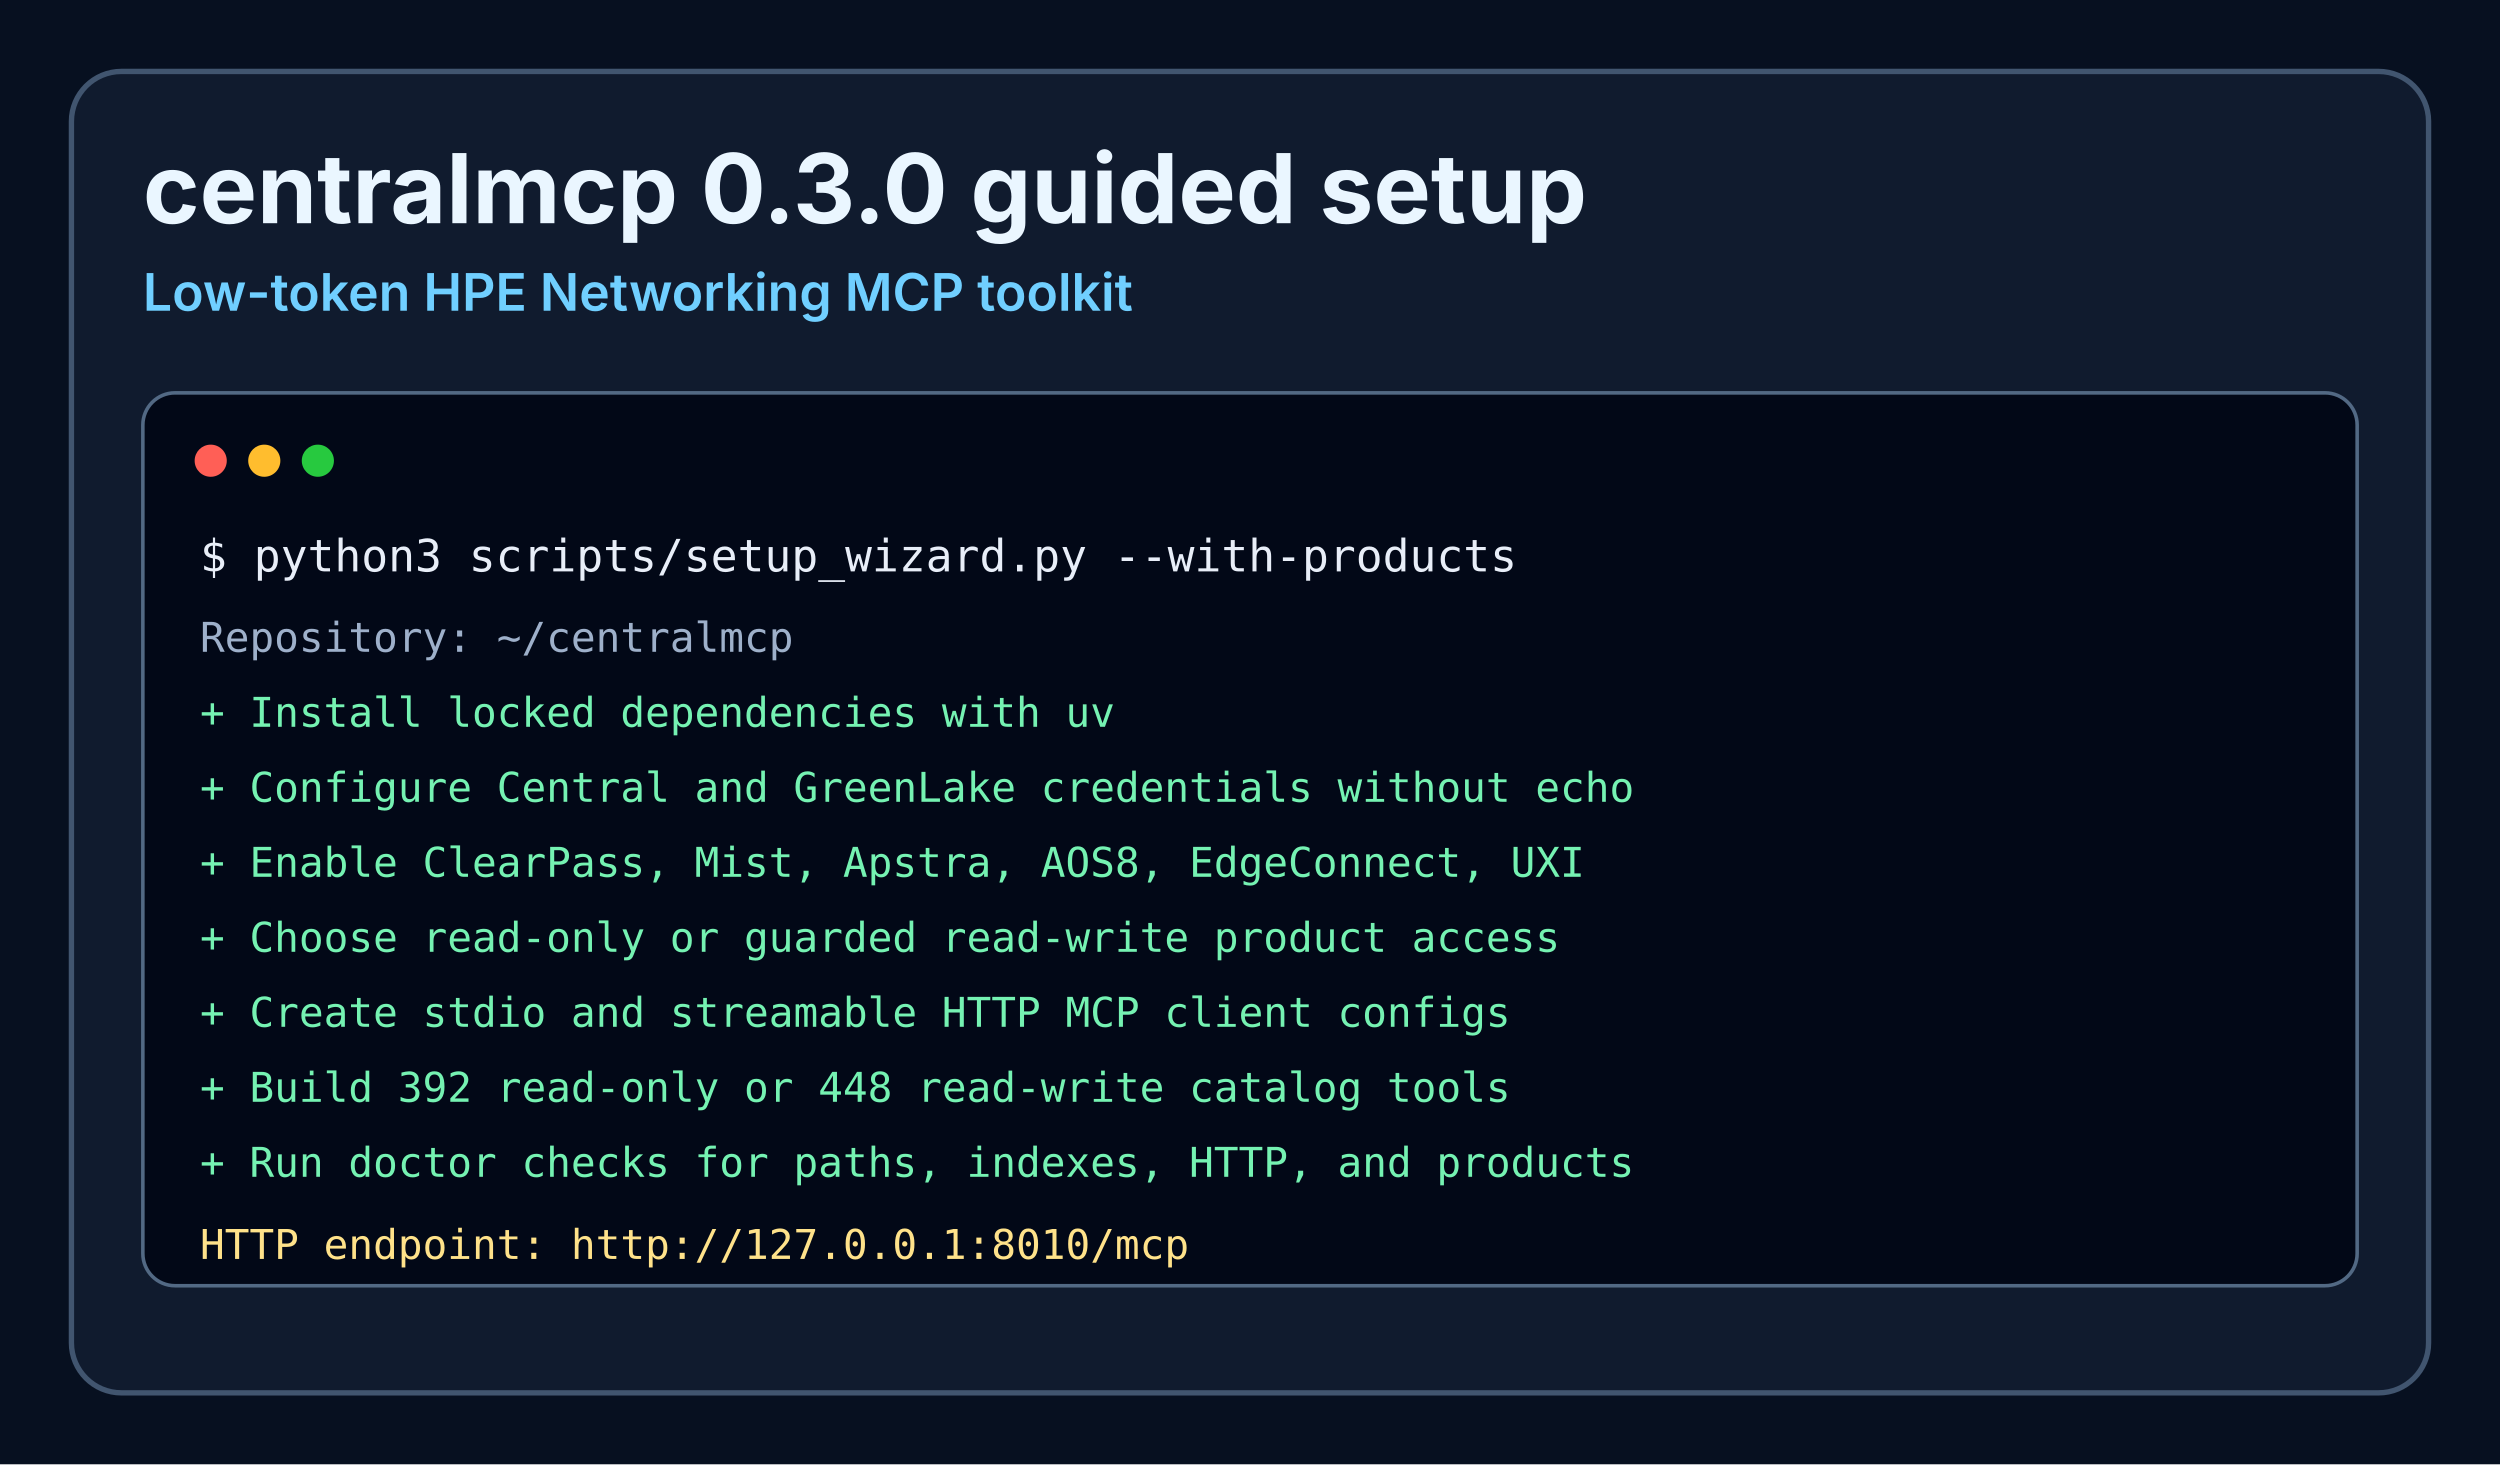
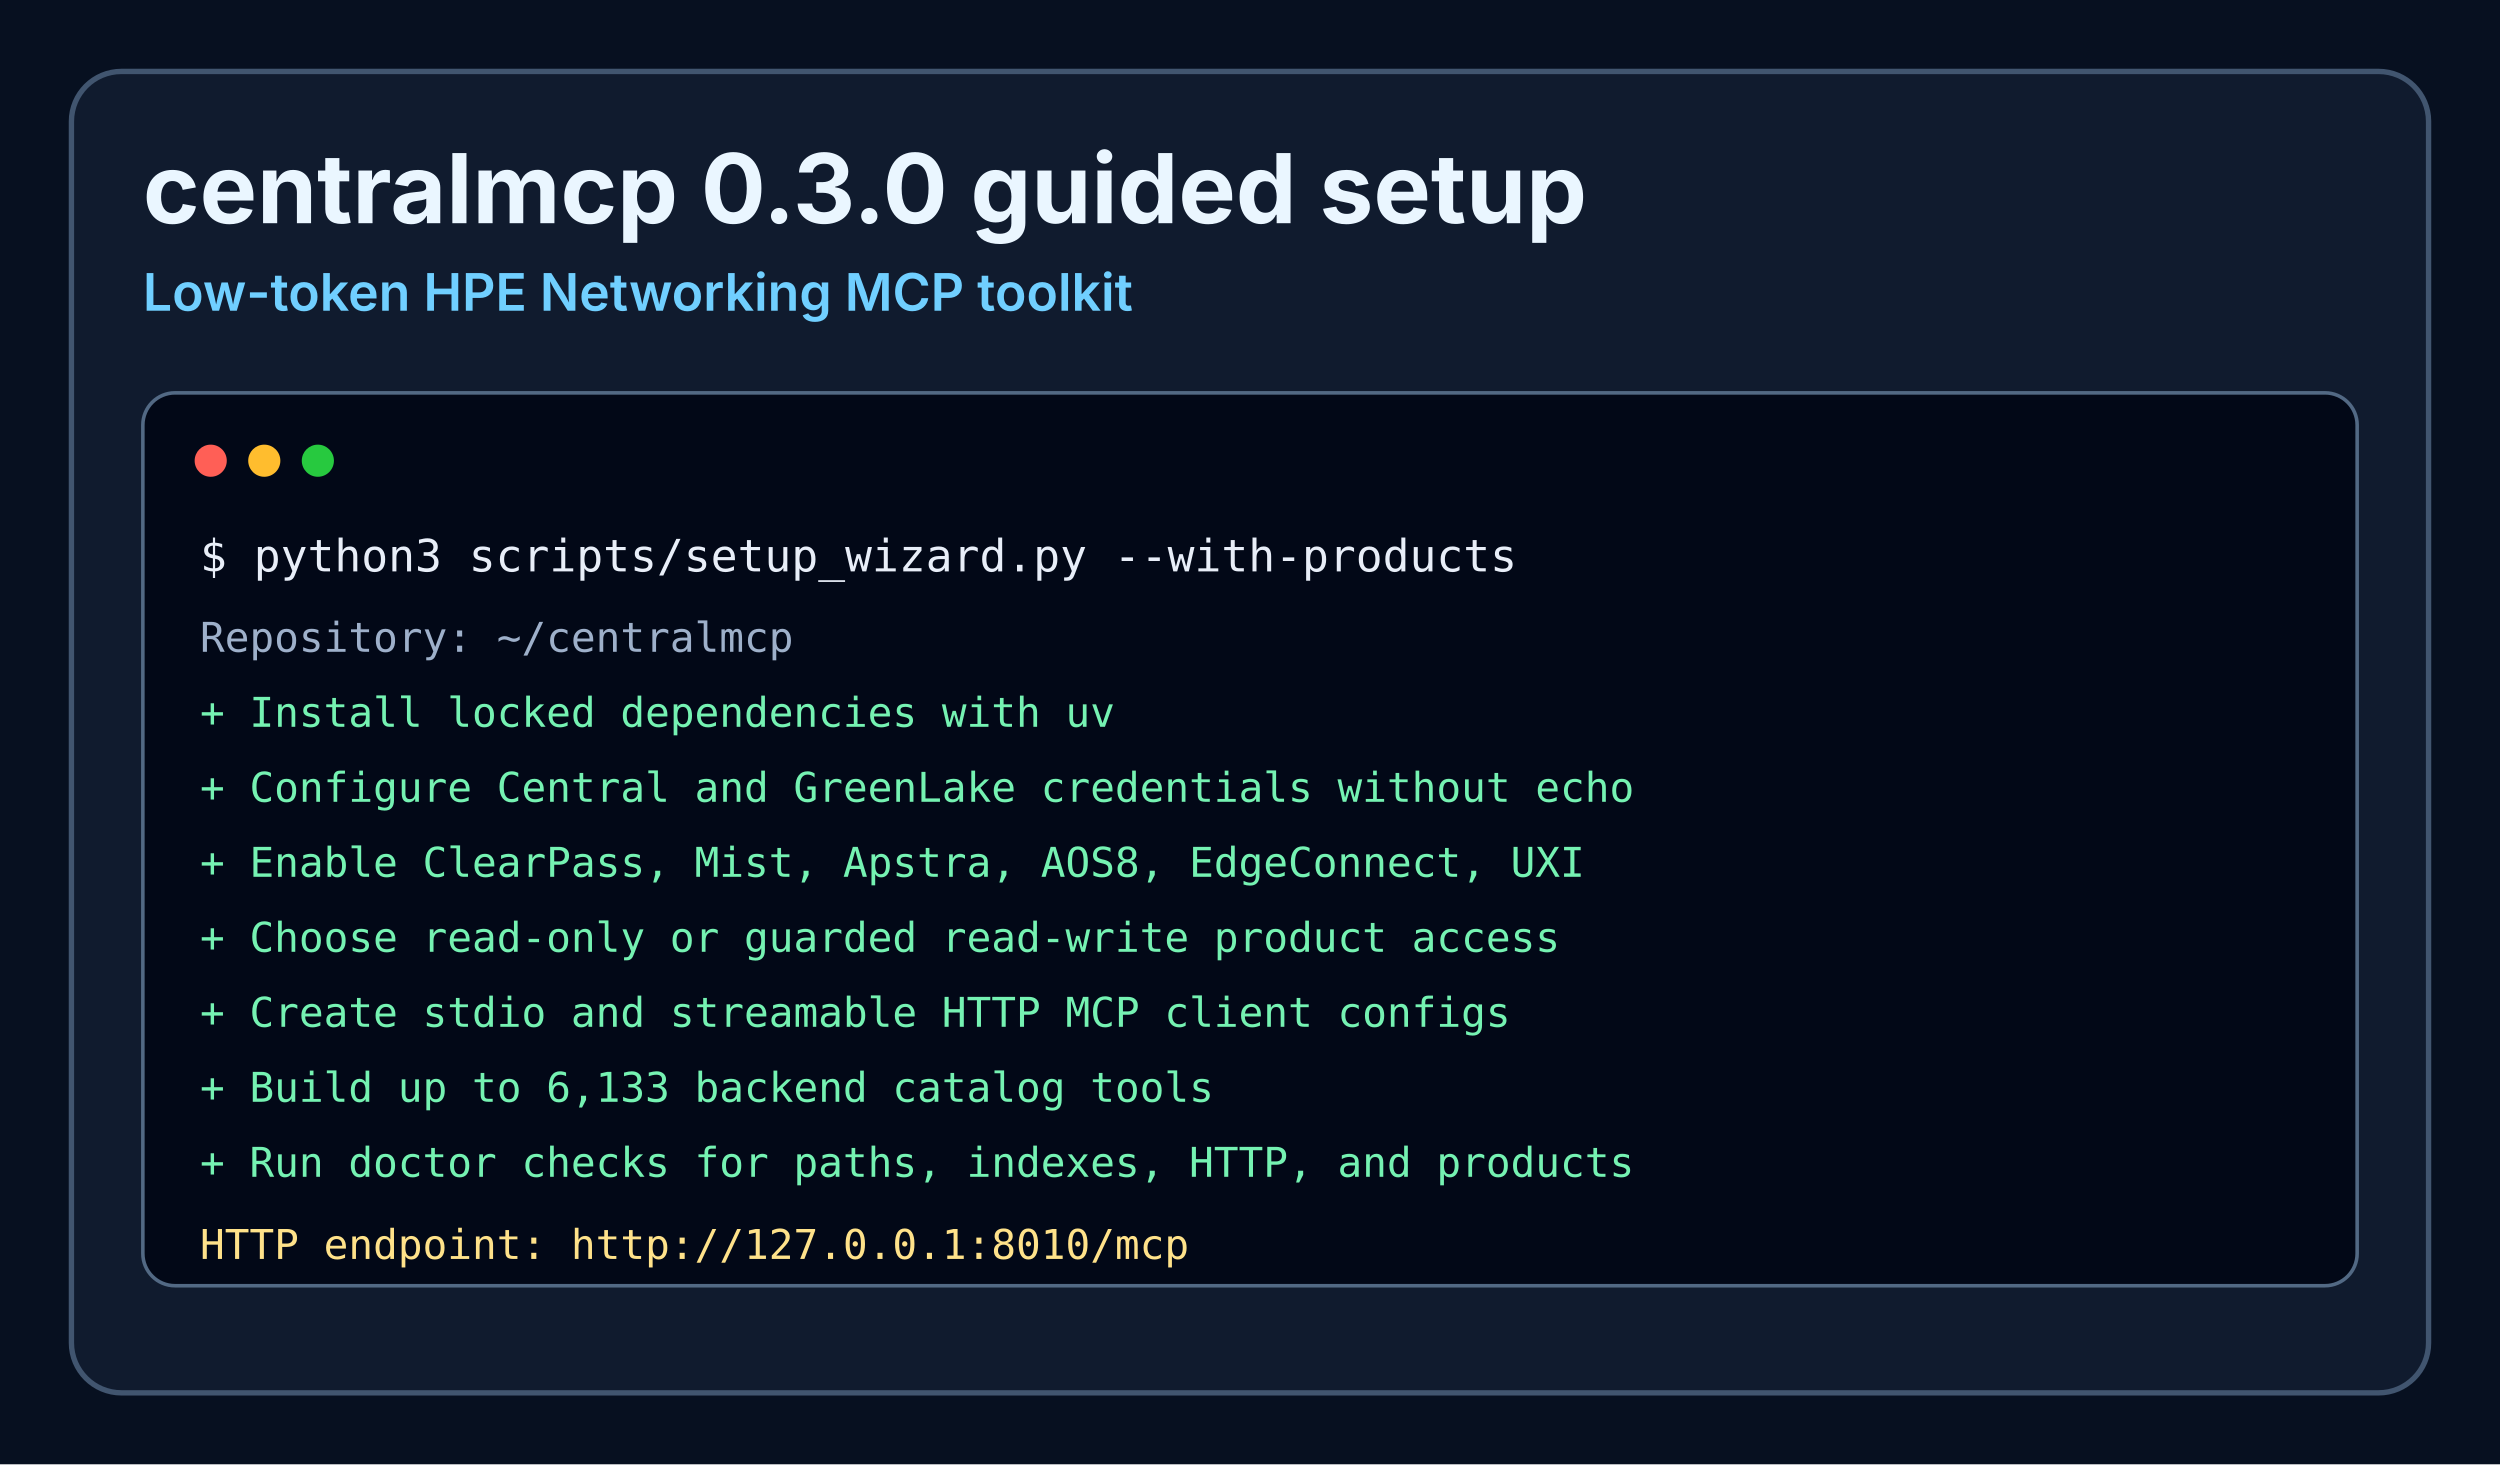
<svg xmlns="http://www.w3.org/2000/svg" width="1400" height="820" viewBox="0 0 1400 820" role="img" aria-labelledby="title desc">
  <defs>
    <style>
      .title { font: 700 54px -apple-system, BlinkMacSystemFont, "Segoe UI", sans-serif; fill: #eaf6ff; }
      .subtitle { font: 600 29px -apple-system, BlinkMacSystemFont, "Segoe UI", sans-serif; fill: #70cfff; }
      .mono { font: 25px "SFMono-Regular", Consolas, monospace; fill: #e8eef8; }
      .dim { font: 23px "SFMono-Regular", Consolas, monospace; fill: #9eb0ca; }
      .ok { font: 23px "SFMono-Regular", Consolas, monospace; fill: #75f2b2; }
      .info { font: 23px "SFMono-Regular", Consolas, monospace; fill: #ffe28a; }
    </style>
  </defs>
  <rect width="1400" height="820" fill="#071020" />
  <rect x="40" y="40" width="1320" height="740" rx="28" fill="#101b2e" stroke="#41556f" stroke-width="3" />
  <text x="80" y="125" class="title">centralmcp 0.3.0 guided setup</text>
  <text x="80" y="174" class="subtitle">Low-token HPE Networking MCP toolkit</text>
  <rect x="80" y="220" width="1240" height="500" rx="18" fill="#020817" stroke="#526984" stroke-width="2" />
  <circle cx="118" cy="258" r="9" fill="#ff5f56" />
  <circle cx="148" cy="258" r="9" fill="#ffbd2e" />
  <circle cx="178" cy="258" r="9" fill="#27c93f" />
  <text x="112" y="320" class="mono">$ python3 scripts/setup_wizard.py --with-products</text>
  <text x="112" y="365" class="dim">Repository: ~/centralmcp</text>
  <text x="112" y="407" class="ok">+ Install locked dependencies with uv</text>
  <text x="112" y="449" class="ok">+ Configure Central and GreenLake credentials without echo</text>
  <text x="112" y="491" class="ok">+ Enable ClearPass, Mist, Apstra, AOS8, EdgeConnect, UXI</text>
  <text x="112" y="533" class="ok">+ Choose read-only or guarded read-write product access</text>
  <text x="112" y="575" class="ok">+ Create stdio and streamable HTTP MCP client configs</text>
-   <text x="112" y="617" class="ok">+ Build 392 read-only or 448 read-write catalog tools</text>
+   <text x="112" y="617" class="ok">+ Build up to 6,133 backend catalog tools</text>
  <text x="112" y="659" class="ok">+ Run doctor checks for paths, indexes, HTTP, and products</text>
  <text x="112" y="705" class="info">HTTP endpoint: http://127.0.0.1:8010/mcp</text>
</svg>
